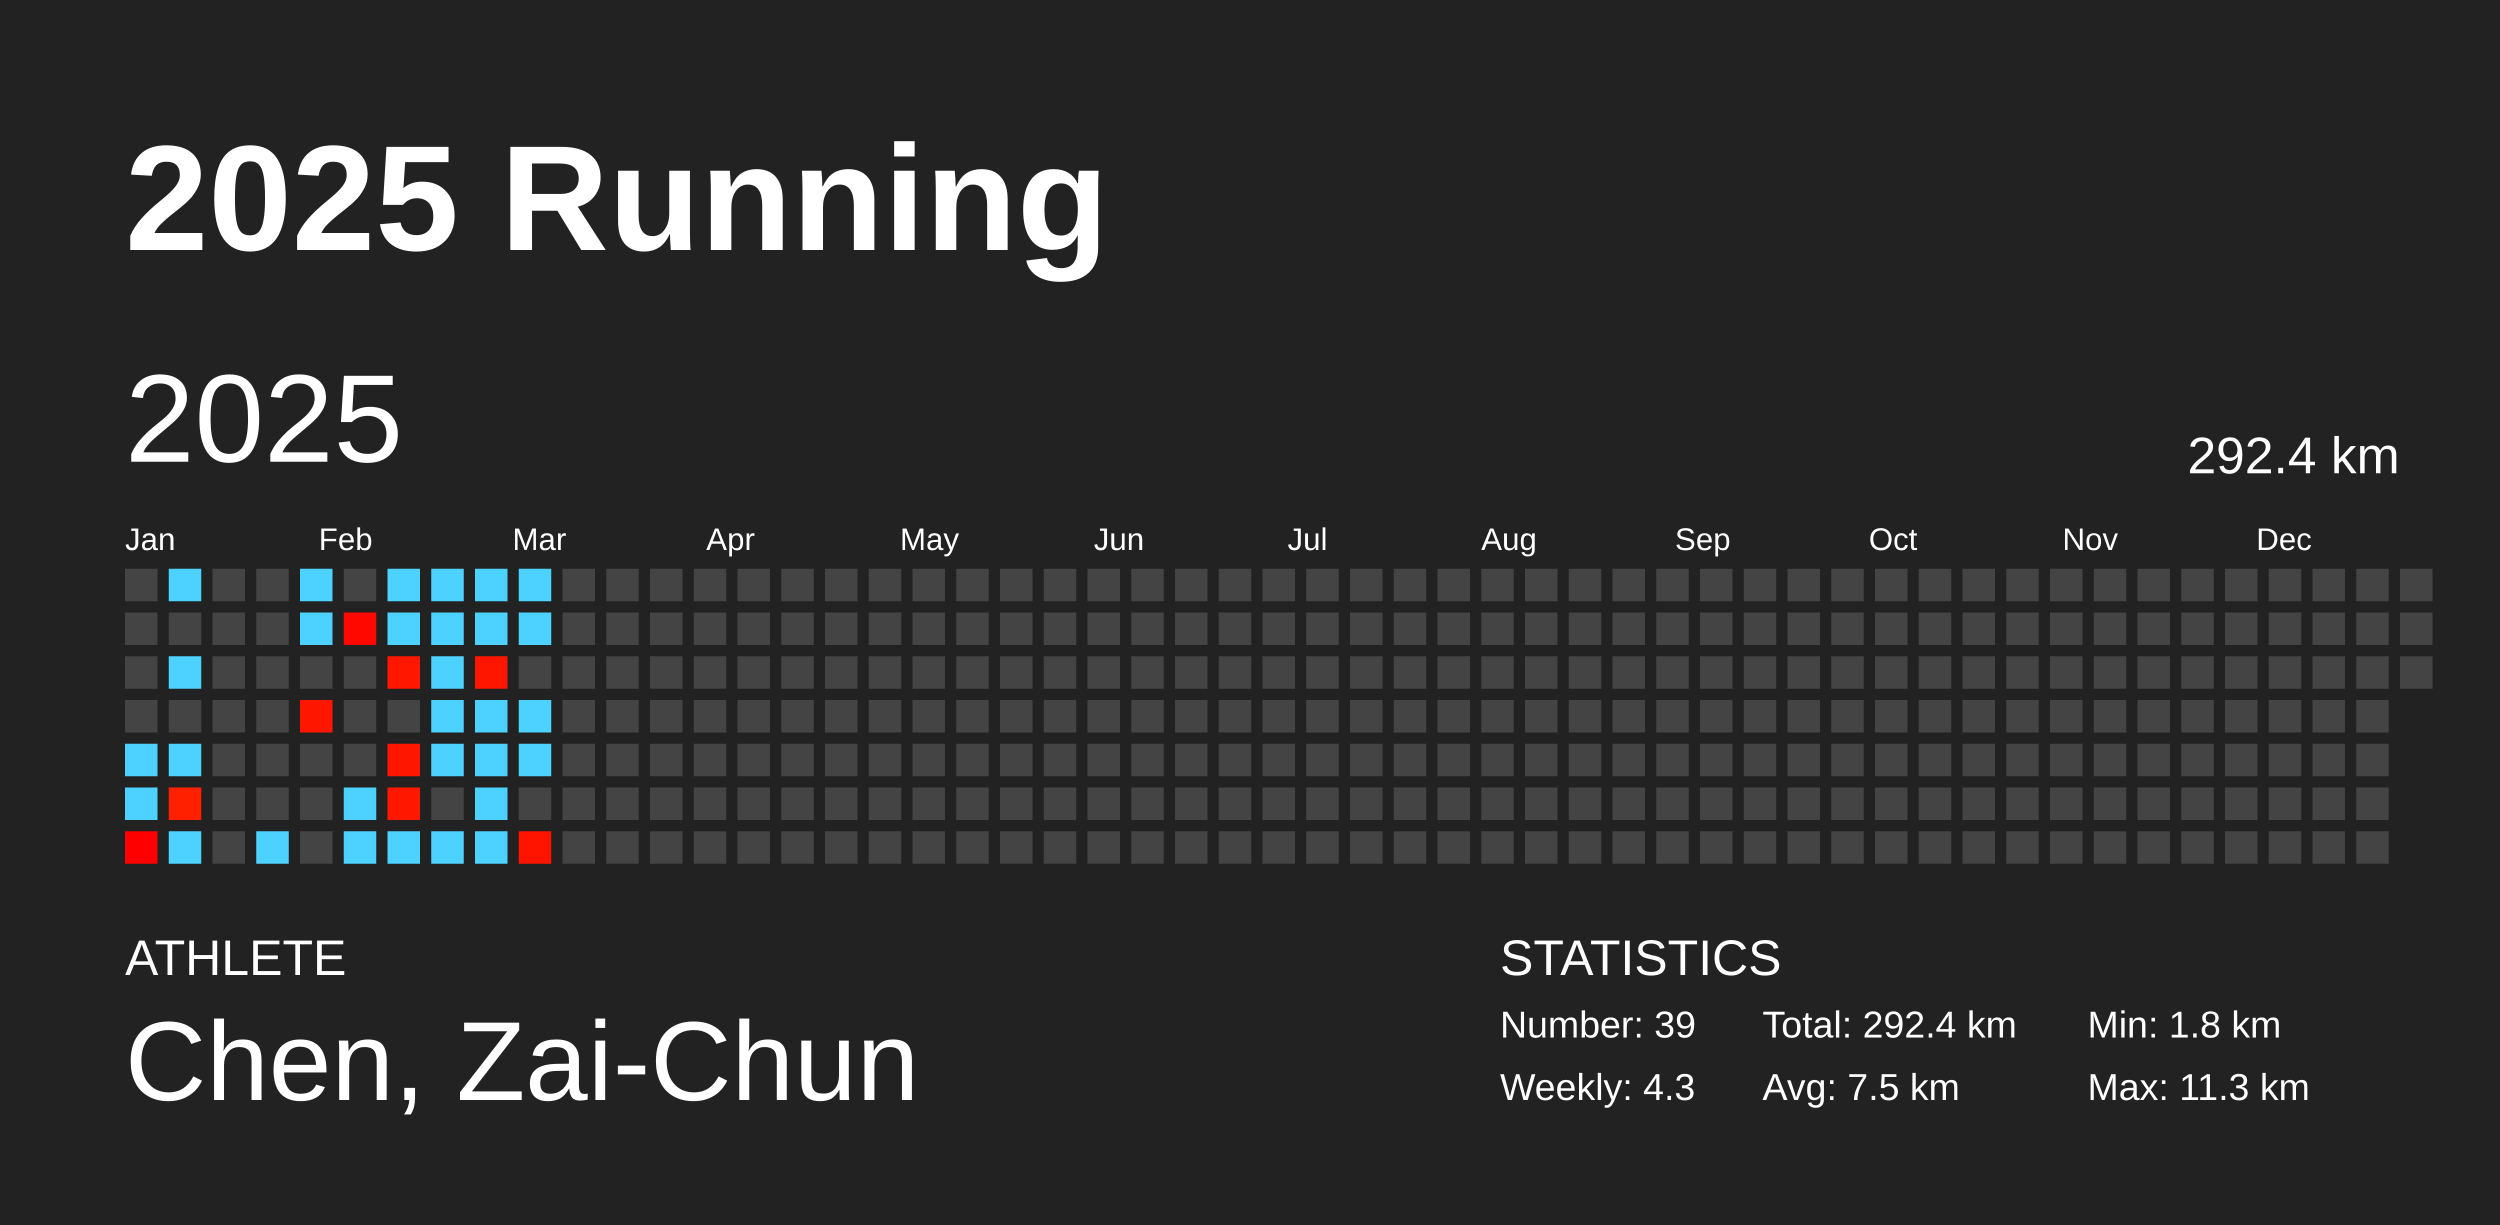
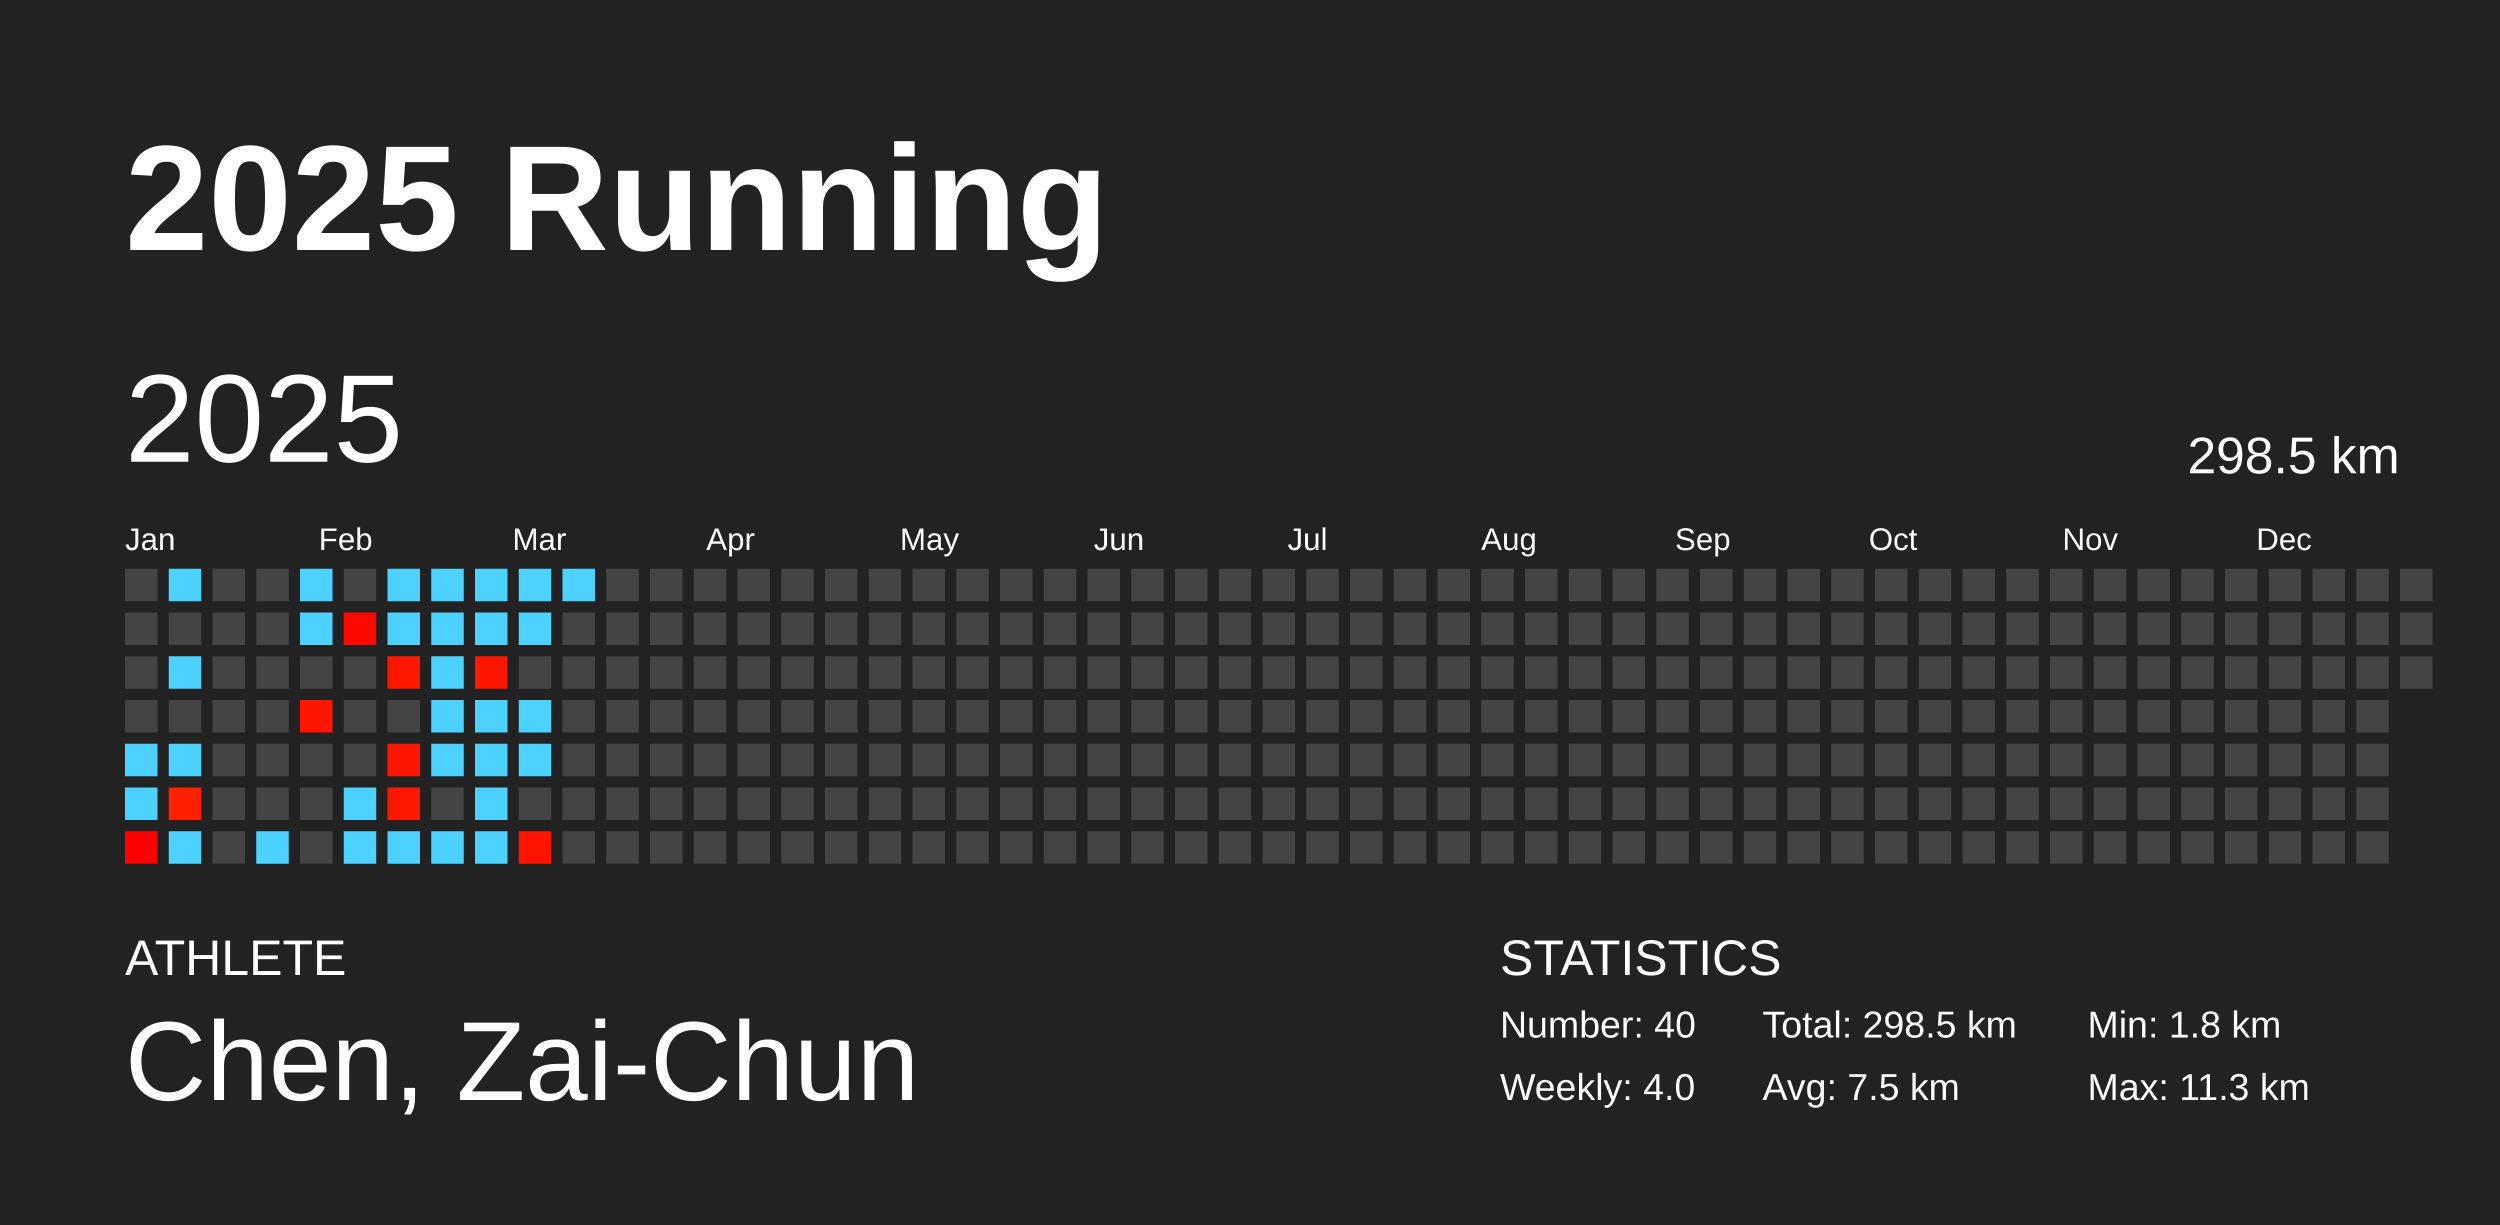
<svg xmlns="http://www.w3.org/2000/svg" baseProfile="full" height="98mm" version="1.1" viewBox="0,0,200,98" width="200mm">
  <defs />
  <rect fill="#222222" height="98" width="200" x="0" y="0" />
  <text fill="#FFFFFF" style="font-size:12px; font-family:Arial; font-weight:bold;" x="10" y="20">2025 Running</text>
  <text fill="#FFFFFF" style="font-size:4px; font-family:Arial" x="10" y="78">ATHLETE</text>
  <text fill="#FFFFFF" style="font-size:9px; font-family:Arial" x="10" y="88">Chen, Zai-Chun</text>
  <text fill="#FFFFFF" style="font-size:4px; font-family:Arial" x="120" y="78">STATISTICS</text>
-   <text fill="#FFFFFF" style="font-size:3px; font-family:Arial" x="120" y="83">Number: 39</text>
-   <text fill="#FFFFFF" style="font-size:3px; font-family:Arial" x="120" y="88">Weekly: 4.3</text>
-   <text fill="#FFFFFF" style="font-size:3px; font-family:Arial" x="141" y="83">Total: 292.4 km</text>
+   <text fill="#FFFFFF" style="font-size:3px; font-family:Arial" x="120" y="83">Number: 40</text>
+   <text fill="#FFFFFF" style="font-size:3px; font-family:Arial" x="120" y="88">Weekly: 4.0</text>
+   <text fill="#FFFFFF" style="font-size:3px; font-family:Arial" x="141" y="83">Total: 298.5 km</text>
  <text fill="#FFFFFF" style="font-size:3px; font-family:Arial" x="141" y="88">Avg: 7.5 km</text>
  <text fill="#FFFFFF" style="font-size:3px; font-family:Arial" x="167" y="83">Min: 1.8 km</text>
  <text fill="#FFFFFF" style="font-size:3px; font-family:Arial" x="167" y="88">Max: 11.3 km</text>
  <text dominant-baseline="hanging" fill="#FFFFFF" style="font-size:10.0px; font-family:Arial;" x="10" y="30">2025</text>
-   <text dominant-baseline="hanging" fill="#FFFFFF" style="font-size:4.125px; font-family:Arial;" x="175" y="35">292.4 km</text>
+   <text dominant-baseline="hanging" fill="#FFFFFF" style="font-size:4.125px; font-family:Arial;" x="175" y="35">298.5 km</text>
  <text fill="#FFFFFF" style="font-size:2.5px; font-family:Arial" x="10.0" y="44">Jan</text>
  <text fill="#FFFFFF" style="font-size:2.5px; font-family:Arial" x="25.5" y="44">Feb</text>
  <text fill="#FFFFFF" style="font-size:2.5px; font-family:Arial" x="41.0" y="44">Mar</text>
  <text fill="#FFFFFF" style="font-size:2.5px; font-family:Arial" x="56.5" y="44">Apr</text>
  <text fill="#FFFFFF" style="font-size:2.5px; font-family:Arial" x="72.0" y="44">May</text>
  <text fill="#FFFFFF" style="font-size:2.5px; font-family:Arial" x="87.5" y="44">Jun</text>
  <text fill="#FFFFFF" style="font-size:2.5px; font-family:Arial" x="103.0" y="44">Jul</text>
  <text fill="#FFFFFF" style="font-size:2.5px; font-family:Arial" x="118.5" y="44">Aug</text>
  <text fill="#FFFFFF" style="font-size:2.5px; font-family:Arial" x="134.0" y="44">Sep</text>
  <text fill="#FFFFFF" style="font-size:2.5px; font-family:Arial" x="149.5" y="44">Oct</text>
  <text fill="#FFFFFF" style="font-size:2.5px; font-family:Arial" x="165.0" y="44">Nov</text>
  <text fill="#FFFFFF" style="font-size:2.5px; font-family:Arial" x="180.5" y="44">Dec</text>
  <rect fill="#444444" height="2.6" width="2.6" x="10.0" y="45.5" />
  <rect fill="#444444" height="2.6" width="2.6" x="10.0" y="49.0" />
  <rect fill="#444444" height="2.6" width="2.6" x="10.0" y="52.5" />
  <rect fill="#444444" height="2.6" width="2.6" x="10.0" y="56.0" />
  <rect fill="#4dd2ff" height="2.6" width="2.6" x="10.0" y="59.5" />
  <rect fill="#4dd2ff" height="2.6" width="2.6" x="10.0" y="63.0" />
  <rect fill="#ff0000" height="2.6" width="2.6" x="10.0" y="66.5" />
  <rect fill="#4dd2ff" height="2.6" width="2.6" x="13.5" y="45.5" />
  <rect fill="#444444" height="2.6" width="2.6" x="13.5" y="49.0" />
  <rect fill="#4dd2ff" height="2.6" width="2.6" x="13.5" y="52.5" />
  <rect fill="#444444" height="2.6" width="2.6" x="13.5" y="56.0" />
  <rect fill="#4dd2ff" height="2.6" width="2.6" x="13.5" y="59.5" />
  <rect fill="#ff2000" height="2.6" width="2.6" x="13.5" y="63.0" />
  <rect fill="#4dd2ff" height="2.6" width="2.6" x="13.5" y="66.5" />
  <rect fill="#444444" height="2.6" width="2.6" x="17.0" y="45.5" />
  <rect fill="#444444" height="2.6" width="2.6" x="17.0" y="49.0" />
  <rect fill="#444444" height="2.6" width="2.6" x="17.0" y="52.5" />
  <rect fill="#444444" height="2.6" width="2.6" x="17.0" y="56.0" />
  <rect fill="#444444" height="2.6" width="2.6" x="17.0" y="59.5" />
  <rect fill="#444444" height="2.6" width="2.6" x="17.0" y="63.0" />
  <rect fill="#444444" height="2.6" width="2.6" x="17.0" y="66.5" />
  <rect fill="#444444" height="2.6" width="2.6" x="20.5" y="45.5" />
  <rect fill="#444444" height="2.6" width="2.6" x="20.5" y="49.0" />
  <rect fill="#444444" height="2.6" width="2.6" x="20.5" y="52.5" />
  <rect fill="#444444" height="2.6" width="2.6" x="20.5" y="56.0" />
  <rect fill="#444444" height="2.6" width="2.6" x="20.5" y="59.5" />
  <rect fill="#444444" height="2.6" width="2.6" x="20.5" y="63.0" />
  <rect fill="#4dd2ff" height="2.6" width="2.6" x="20.5" y="66.5" />
  <rect fill="#4dd2ff" height="2.6" width="2.6" x="24.0" y="45.5" />
  <rect fill="#4dd2ff" height="2.6" width="2.6" x="24.0" y="49.0" />
  <rect fill="#444444" height="2.6" width="2.6" x="24.0" y="52.5" />
  <rect fill="#ff1600" height="2.6" width="2.6" x="24.0" y="56.0" />
  <rect fill="#444444" height="2.6" width="2.6" x="24.0" y="59.5" />
  <rect fill="#444444" height="2.6" width="2.6" x="24.0" y="63.0" />
  <rect fill="#444444" height="2.6" width="2.6" x="24.0" y="66.5" />
  <rect fill="#444444" height="2.6" width="2.6" x="27.5" y="45.5" />
  <rect fill="#ff0800" height="2.6" width="2.6" x="27.5" y="49.0" />
  <rect fill="#444444" height="2.6" width="2.6" x="27.5" y="52.5" />
  <rect fill="#444444" height="2.6" width="2.6" x="27.5" y="56.0" />
  <rect fill="#444444" height="2.6" width="2.6" x="27.5" y="59.5" />
  <rect fill="#4dd2ff" height="2.6" width="2.6" x="27.5" y="63.0" />
  <rect fill="#4dd2ff" height="2.6" width="2.6" x="27.5" y="66.5" />
  <rect fill="#4dd2ff" height="2.6" width="2.6" x="31.0" y="45.5" />
  <rect fill="#4dd2ff" height="2.6" width="2.6" x="31.0" y="49.0" />
  <rect fill="#ff1700" height="2.6" width="2.6" x="31.0" y="52.5" />
  <rect fill="#444444" height="2.6" width="2.6" x="31.0" y="56.0" />
  <rect fill="#ff1600" height="2.6" width="2.6" x="31.0" y="59.5" />
  <rect fill="#ff1700" height="2.6" width="2.6" x="31.0" y="63.0" />
  <rect fill="#4dd2ff" height="2.6" width="2.6" x="31.0" y="66.5" />
  <rect fill="#4dd2ff" height="2.6" width="2.6" x="34.5" y="45.5" />
  <rect fill="#4dd2ff" height="2.6" width="2.6" x="34.5" y="49.0" />
  <rect fill="#4dd2ff" height="2.6" width="2.6" x="34.5" y="52.5" />
  <rect fill="#4dd2ff" height="2.6" width="2.6" x="34.5" y="56.0" />
  <rect fill="#4dd2ff" height="2.6" width="2.6" x="34.5" y="59.5" />
  <rect fill="#444444" height="2.6" width="2.6" x="34.5" y="63.0" />
  <rect fill="#4dd2ff" height="2.6" width="2.6" x="34.5" y="66.5" />
  <rect fill="#4dd2ff" height="2.6" width="2.6" x="38.0" y="45.5" />
  <rect fill="#4dd2ff" height="2.6" width="2.6" x="38.0" y="49.0" />
  <rect fill="#ff1600" height="2.6" width="2.6" x="38.0" y="52.5" />
  <rect fill="#4dd2ff" height="2.6" width="2.6" x="38.0" y="56.0" />
  <rect fill="#4dd2ff" height="2.6" width="2.6" x="38.0" y="59.5" />
  <rect fill="#4dd2ff" height="2.6" width="2.6" x="38.0" y="63.0" />
  <rect fill="#4dd2ff" height="2.6" width="2.6" x="38.0" y="66.5" />
  <rect fill="#4dd2ff" height="2.6" width="2.6" x="41.5" y="45.5" />
  <rect fill="#4dd2ff" height="2.6" width="2.6" x="41.5" y="49.0" />
  <rect fill="#444444" height="2.6" width="2.6" x="41.5" y="52.5" />
  <rect fill="#4dd2ff" height="2.6" width="2.6" x="41.5" y="56.0" />
  <rect fill="#4dd2ff" height="2.6" width="2.6" x="41.5" y="59.5" />
  <rect fill="#444444" height="2.6" width="2.6" x="41.5" y="63.0" />
  <rect fill="#ff1400" height="2.6" width="2.6" x="41.5" y="66.5" />
-   <rect fill="#444444" height="2.6" width="2.6" x="45.0" y="45.5" />
+   <rect fill="#4dd2ff" height="2.6" width="2.6" x="45.0" y="45.5" />
  <rect fill="#444444" height="2.6" width="2.6" x="45.0" y="49.0" />
  <rect fill="#444444" height="2.6" width="2.6" x="45.0" y="52.5" />
  <rect fill="#444444" height="2.6" width="2.6" x="45.0" y="56.0" />
  <rect fill="#444444" height="2.6" width="2.6" x="45.0" y="59.5" />
  <rect fill="#444444" height="2.6" width="2.6" x="45.0" y="63.0" />
  <rect fill="#444444" height="2.6" width="2.6" x="45.0" y="66.5" />
  <rect fill="#444444" height="2.6" width="2.6" x="48.5" y="45.5" />
  <rect fill="#444444" height="2.6" width="2.6" x="48.5" y="49.0" />
  <rect fill="#444444" height="2.6" width="2.6" x="48.5" y="52.5" />
  <rect fill="#444444" height="2.6" width="2.6" x="48.5" y="56.0" />
  <rect fill="#444444" height="2.6" width="2.6" x="48.5" y="59.5" />
  <rect fill="#444444" height="2.6" width="2.6" x="48.5" y="63.0" />
  <rect fill="#444444" height="2.6" width="2.6" x="48.5" y="66.5" />
  <rect fill="#444444" height="2.6" width="2.6" x="52.0" y="45.5" />
  <rect fill="#444444" height="2.6" width="2.6" x="52.0" y="49.0" />
  <rect fill="#444444" height="2.6" width="2.6" x="52.0" y="52.5" />
  <rect fill="#444444" height="2.6" width="2.6" x="52.0" y="56.0" />
  <rect fill="#444444" height="2.6" width="2.6" x="52.0" y="59.5" />
  <rect fill="#444444" height="2.6" width="2.6" x="52.0" y="63.0" />
  <rect fill="#444444" height="2.6" width="2.6" x="52.0" y="66.5" />
  <rect fill="#444444" height="2.6" width="2.6" x="55.5" y="45.5" />
  <rect fill="#444444" height="2.6" width="2.6" x="55.5" y="49.0" />
  <rect fill="#444444" height="2.6" width="2.6" x="55.5" y="52.5" />
  <rect fill="#444444" height="2.6" width="2.6" x="55.5" y="56.0" />
  <rect fill="#444444" height="2.6" width="2.6" x="55.5" y="59.5" />
  <rect fill="#444444" height="2.6" width="2.6" x="55.5" y="63.0" />
  <rect fill="#444444" height="2.6" width="2.6" x="55.5" y="66.5" />
  <rect fill="#444444" height="2.6" width="2.6" x="59.0" y="45.5" />
  <rect fill="#444444" height="2.6" width="2.6" x="59.0" y="49.0" />
  <rect fill="#444444" height="2.6" width="2.6" x="59.0" y="52.5" />
  <rect fill="#444444" height="2.6" width="2.6" x="59.0" y="56.0" />
  <rect fill="#444444" height="2.6" width="2.6" x="59.0" y="59.5" />
  <rect fill="#444444" height="2.6" width="2.6" x="59.0" y="63.0" />
  <rect fill="#444444" height="2.6" width="2.6" x="59.0" y="66.5" />
  <rect fill="#444444" height="2.6" width="2.6" x="62.5" y="45.5" />
  <rect fill="#444444" height="2.6" width="2.6" x="62.5" y="49.0" />
  <rect fill="#444444" height="2.6" width="2.6" x="62.5" y="52.5" />
  <rect fill="#444444" height="2.6" width="2.6" x="62.5" y="56.0" />
  <rect fill="#444444" height="2.6" width="2.6" x="62.5" y="59.5" />
  <rect fill="#444444" height="2.6" width="2.6" x="62.5" y="63.0" />
  <rect fill="#444444" height="2.6" width="2.6" x="62.5" y="66.5" />
  <rect fill="#444444" height="2.6" width="2.6" x="66.0" y="45.5" />
  <rect fill="#444444" height="2.6" width="2.6" x="66.0" y="49.0" />
  <rect fill="#444444" height="2.6" width="2.6" x="66.0" y="52.5" />
  <rect fill="#444444" height="2.6" width="2.6" x="66.0" y="56.0" />
  <rect fill="#444444" height="2.6" width="2.6" x="66.0" y="59.5" />
  <rect fill="#444444" height="2.6" width="2.6" x="66.0" y="63.0" />
  <rect fill="#444444" height="2.6" width="2.6" x="66.0" y="66.5" />
  <rect fill="#444444" height="2.6" width="2.6" x="69.5" y="45.5" />
  <rect fill="#444444" height="2.6" width="2.6" x="69.5" y="49.0" />
  <rect fill="#444444" height="2.6" width="2.6" x="69.5" y="52.5" />
  <rect fill="#444444" height="2.6" width="2.6" x="69.5" y="56.0" />
  <rect fill="#444444" height="2.6" width="2.6" x="69.5" y="59.5" />
  <rect fill="#444444" height="2.6" width="2.6" x="69.5" y="63.0" />
  <rect fill="#444444" height="2.6" width="2.6" x="69.5" y="66.5" />
  <rect fill="#444444" height="2.6" width="2.6" x="73.0" y="45.5" />
  <rect fill="#444444" height="2.6" width="2.6" x="73.0" y="49.0" />
  <rect fill="#444444" height="2.6" width="2.6" x="73.0" y="52.5" />
  <rect fill="#444444" height="2.6" width="2.6" x="73.0" y="56.0" />
  <rect fill="#444444" height="2.6" width="2.6" x="73.0" y="59.5" />
  <rect fill="#444444" height="2.6" width="2.6" x="73.0" y="63.0" />
  <rect fill="#444444" height="2.6" width="2.6" x="73.0" y="66.5" />
  <rect fill="#444444" height="2.6" width="2.6" x="76.5" y="45.5" />
  <rect fill="#444444" height="2.6" width="2.6" x="76.5" y="49.0" />
  <rect fill="#444444" height="2.6" width="2.6" x="76.5" y="52.5" />
  <rect fill="#444444" height="2.6" width="2.6" x="76.5" y="56.0" />
  <rect fill="#444444" height="2.6" width="2.6" x="76.5" y="59.5" />
  <rect fill="#444444" height="2.6" width="2.6" x="76.5" y="63.0" />
  <rect fill="#444444" height="2.6" width="2.6" x="76.5" y="66.5" />
  <rect fill="#444444" height="2.6" width="2.6" x="80.0" y="45.5" />
  <rect fill="#444444" height="2.6" width="2.6" x="80.0" y="49.0" />
  <rect fill="#444444" height="2.6" width="2.6" x="80.0" y="52.5" />
  <rect fill="#444444" height="2.6" width="2.6" x="80.0" y="56.0" />
  <rect fill="#444444" height="2.6" width="2.6" x="80.0" y="59.5" />
  <rect fill="#444444" height="2.6" width="2.6" x="80.0" y="63.0" />
  <rect fill="#444444" height="2.6" width="2.6" x="80.0" y="66.5" />
  <rect fill="#444444" height="2.6" width="2.6" x="83.5" y="45.5" />
  <rect fill="#444444" height="2.6" width="2.6" x="83.5" y="49.0" />
  <rect fill="#444444" height="2.6" width="2.6" x="83.5" y="52.5" />
  <rect fill="#444444" height="2.6" width="2.6" x="83.5" y="56.0" />
  <rect fill="#444444" height="2.6" width="2.6" x="83.5" y="59.5" />
  <rect fill="#444444" height="2.6" width="2.6" x="83.5" y="63.0" />
  <rect fill="#444444" height="2.6" width="2.6" x="83.5" y="66.5" />
  <rect fill="#444444" height="2.6" width="2.6" x="87.0" y="45.5" />
  <rect fill="#444444" height="2.6" width="2.6" x="87.0" y="49.0" />
  <rect fill="#444444" height="2.6" width="2.6" x="87.0" y="52.5" />
  <rect fill="#444444" height="2.6" width="2.6" x="87.0" y="56.0" />
  <rect fill="#444444" height="2.6" width="2.6" x="87.0" y="59.5" />
  <rect fill="#444444" height="2.6" width="2.6" x="87.0" y="63.0" />
  <rect fill="#444444" height="2.6" width="2.6" x="87.0" y="66.5" />
  <rect fill="#444444" height="2.6" width="2.6" x="90.5" y="45.5" />
  <rect fill="#444444" height="2.6" width="2.6" x="90.5" y="49.0" />
  <rect fill="#444444" height="2.6" width="2.6" x="90.5" y="52.5" />
  <rect fill="#444444" height="2.6" width="2.6" x="90.5" y="56.0" />
  <rect fill="#444444" height="2.6" width="2.6" x="90.5" y="59.5" />
  <rect fill="#444444" height="2.6" width="2.6" x="90.5" y="63.0" />
  <rect fill="#444444" height="2.6" width="2.6" x="90.5" y="66.5" />
  <rect fill="#444444" height="2.6" width="2.6" x="94.0" y="45.5" />
  <rect fill="#444444" height="2.6" width="2.6" x="94.0" y="49.0" />
  <rect fill="#444444" height="2.6" width="2.6" x="94.0" y="52.5" />
  <rect fill="#444444" height="2.6" width="2.6" x="94.0" y="56.0" />
  <rect fill="#444444" height="2.6" width="2.6" x="94.0" y="59.5" />
  <rect fill="#444444" height="2.6" width="2.6" x="94.0" y="63.0" />
  <rect fill="#444444" height="2.6" width="2.6" x="94.0" y="66.5" />
  <rect fill="#444444" height="2.6" width="2.6" x="97.5" y="45.5" />
  <rect fill="#444444" height="2.6" width="2.6" x="97.5" y="49.0" />
  <rect fill="#444444" height="2.6" width="2.6" x="97.5" y="52.5" />
  <rect fill="#444444" height="2.6" width="2.6" x="97.5" y="56.0" />
  <rect fill="#444444" height="2.6" width="2.6" x="97.5" y="59.5" />
  <rect fill="#444444" height="2.6" width="2.6" x="97.5" y="63.0" />
  <rect fill="#444444" height="2.6" width="2.6" x="97.5" y="66.5" />
  <rect fill="#444444" height="2.6" width="2.6" x="101.0" y="45.5" />
  <rect fill="#444444" height="2.6" width="2.6" x="101.0" y="49.0" />
  <rect fill="#444444" height="2.6" width="2.6" x="101.0" y="52.5" />
  <rect fill="#444444" height="2.6" width="2.6" x="101.0" y="56.0" />
  <rect fill="#444444" height="2.6" width="2.6" x="101.0" y="59.5" />
  <rect fill="#444444" height="2.6" width="2.6" x="101.0" y="63.0" />
  <rect fill="#444444" height="2.6" width="2.6" x="101.0" y="66.5" />
  <rect fill="#444444" height="2.6" width="2.6" x="104.5" y="45.5" />
  <rect fill="#444444" height="2.6" width="2.6" x="104.5" y="49.0" />
  <rect fill="#444444" height="2.6" width="2.6" x="104.5" y="52.5" />
  <rect fill="#444444" height="2.6" width="2.6" x="104.5" y="56.0" />
  <rect fill="#444444" height="2.6" width="2.6" x="104.5" y="59.5" />
  <rect fill="#444444" height="2.6" width="2.6" x="104.5" y="63.0" />
  <rect fill="#444444" height="2.6" width="2.6" x="104.5" y="66.5" />
  <rect fill="#444444" height="2.6" width="2.6" x="108.0" y="45.5" />
  <rect fill="#444444" height="2.6" width="2.6" x="108.0" y="49.0" />
  <rect fill="#444444" height="2.6" width="2.6" x="108.0" y="52.5" />
  <rect fill="#444444" height="2.6" width="2.6" x="108.0" y="56.0" />
  <rect fill="#444444" height="2.6" width="2.6" x="108.0" y="59.5" />
  <rect fill="#444444" height="2.6" width="2.6" x="108.0" y="63.0" />
  <rect fill="#444444" height="2.6" width="2.6" x="108.0" y="66.5" />
  <rect fill="#444444" height="2.6" width="2.6" x="111.5" y="45.5" />
  <rect fill="#444444" height="2.6" width="2.6" x="111.5" y="49.0" />
  <rect fill="#444444" height="2.6" width="2.6" x="111.5" y="52.5" />
  <rect fill="#444444" height="2.6" width="2.6" x="111.5" y="56.0" />
  <rect fill="#444444" height="2.6" width="2.6" x="111.5" y="59.5" />
  <rect fill="#444444" height="2.6" width="2.6" x="111.5" y="63.0" />
  <rect fill="#444444" height="2.6" width="2.6" x="111.5" y="66.5" />
  <rect fill="#444444" height="2.6" width="2.6" x="115.0" y="45.5" />
  <rect fill="#444444" height="2.6" width="2.6" x="115.0" y="49.0" />
  <rect fill="#444444" height="2.6" width="2.6" x="115.0" y="52.5" />
  <rect fill="#444444" height="2.6" width="2.6" x="115.0" y="56.0" />
  <rect fill="#444444" height="2.6" width="2.6" x="115.0" y="59.5" />
  <rect fill="#444444" height="2.6" width="2.6" x="115.0" y="63.0" />
  <rect fill="#444444" height="2.6" width="2.6" x="115.0" y="66.5" />
  <rect fill="#444444" height="2.6" width="2.6" x="118.5" y="45.5" />
  <rect fill="#444444" height="2.6" width="2.6" x="118.5" y="49.0" />
  <rect fill="#444444" height="2.6" width="2.6" x="118.5" y="52.5" />
  <rect fill="#444444" height="2.6" width="2.6" x="118.5" y="56.0" />
  <rect fill="#444444" height="2.6" width="2.6" x="118.5" y="59.5" />
  <rect fill="#444444" height="2.6" width="2.6" x="118.5" y="63.0" />
  <rect fill="#444444" height="2.6" width="2.6" x="118.5" y="66.5" />
  <rect fill="#444444" height="2.6" width="2.6" x="122.0" y="45.5" />
  <rect fill="#444444" height="2.6" width="2.6" x="122.0" y="49.0" />
  <rect fill="#444444" height="2.6" width="2.6" x="122.0" y="52.5" />
  <rect fill="#444444" height="2.6" width="2.6" x="122.0" y="56.0" />
  <rect fill="#444444" height="2.6" width="2.6" x="122.0" y="59.5" />
  <rect fill="#444444" height="2.6" width="2.6" x="122.0" y="63.0" />
  <rect fill="#444444" height="2.6" width="2.6" x="122.0" y="66.5" />
  <rect fill="#444444" height="2.6" width="2.6" x="125.5" y="45.5" />
  <rect fill="#444444" height="2.6" width="2.6" x="125.5" y="49.0" />
  <rect fill="#444444" height="2.6" width="2.6" x="125.5" y="52.5" />
  <rect fill="#444444" height="2.6" width="2.6" x="125.5" y="56.0" />
  <rect fill="#444444" height="2.6" width="2.6" x="125.5" y="59.5" />
  <rect fill="#444444" height="2.6" width="2.6" x="125.5" y="63.0" />
  <rect fill="#444444" height="2.6" width="2.6" x="125.5" y="66.5" />
  <rect fill="#444444" height="2.6" width="2.6" x="129.0" y="45.5" />
  <rect fill="#444444" height="2.6" width="2.6" x="129.0" y="49.0" />
  <rect fill="#444444" height="2.6" width="2.6" x="129.0" y="52.5" />
  <rect fill="#444444" height="2.6" width="2.6" x="129.0" y="56.0" />
  <rect fill="#444444" height="2.6" width="2.6" x="129.0" y="59.5" />
  <rect fill="#444444" height="2.6" width="2.6" x="129.0" y="63.0" />
  <rect fill="#444444" height="2.6" width="2.6" x="129.0" y="66.5" />
  <rect fill="#444444" height="2.6" width="2.6" x="132.5" y="45.5" />
  <rect fill="#444444" height="2.6" width="2.6" x="132.5" y="49.0" />
  <rect fill="#444444" height="2.6" width="2.6" x="132.5" y="52.5" />
  <rect fill="#444444" height="2.6" width="2.6" x="132.5" y="56.0" />
  <rect fill="#444444" height="2.6" width="2.6" x="132.5" y="59.5" />
  <rect fill="#444444" height="2.6" width="2.6" x="132.5" y="63.0" />
  <rect fill="#444444" height="2.6" width="2.6" x="132.5" y="66.5" />
  <rect fill="#444444" height="2.6" width="2.6" x="136.0" y="45.5" />
  <rect fill="#444444" height="2.6" width="2.6" x="136.0" y="49.0" />
  <rect fill="#444444" height="2.6" width="2.6" x="136.0" y="52.5" />
  <rect fill="#444444" height="2.6" width="2.6" x="136.0" y="56.0" />
  <rect fill="#444444" height="2.6" width="2.6" x="136.0" y="59.5" />
  <rect fill="#444444" height="2.6" width="2.6" x="136.0" y="63.0" />
  <rect fill="#444444" height="2.6" width="2.6" x="136.0" y="66.5" />
  <rect fill="#444444" height="2.6" width="2.6" x="139.5" y="45.5" />
  <rect fill="#444444" height="2.6" width="2.6" x="139.5" y="49.0" />
  <rect fill="#444444" height="2.6" width="2.6" x="139.5" y="52.5" />
  <rect fill="#444444" height="2.6" width="2.6" x="139.5" y="56.0" />
  <rect fill="#444444" height="2.6" width="2.6" x="139.5" y="59.5" />
  <rect fill="#444444" height="2.6" width="2.6" x="139.5" y="63.0" />
  <rect fill="#444444" height="2.6" width="2.6" x="139.5" y="66.5" />
  <rect fill="#444444" height="2.6" width="2.6" x="143.0" y="45.5" />
  <rect fill="#444444" height="2.6" width="2.6" x="143.0" y="49.0" />
  <rect fill="#444444" height="2.6" width="2.6" x="143.0" y="52.5" />
  <rect fill="#444444" height="2.6" width="2.6" x="143.0" y="56.0" />
  <rect fill="#444444" height="2.6" width="2.6" x="143.0" y="59.5" />
  <rect fill="#444444" height="2.6" width="2.6" x="143.0" y="63.0" />
  <rect fill="#444444" height="2.6" width="2.6" x="143.0" y="66.5" />
  <rect fill="#444444" height="2.6" width="2.6" x="146.5" y="45.5" />
  <rect fill="#444444" height="2.6" width="2.6" x="146.5" y="49.0" />
  <rect fill="#444444" height="2.6" width="2.6" x="146.5" y="52.5" />
  <rect fill="#444444" height="2.6" width="2.6" x="146.5" y="56.0" />
  <rect fill="#444444" height="2.6" width="2.6" x="146.5" y="59.5" />
  <rect fill="#444444" height="2.6" width="2.6" x="146.5" y="63.0" />
  <rect fill="#444444" height="2.6" width="2.6" x="146.5" y="66.5" />
  <rect fill="#444444" height="2.6" width="2.6" x="150.0" y="45.5" />
  <rect fill="#444444" height="2.6" width="2.6" x="150.0" y="49.0" />
  <rect fill="#444444" height="2.6" width="2.6" x="150.0" y="52.5" />
  <rect fill="#444444" height="2.6" width="2.6" x="150.0" y="56.0" />
  <rect fill="#444444" height="2.6" width="2.6" x="150.0" y="59.5" />
  <rect fill="#444444" height="2.6" width="2.6" x="150.0" y="63.0" />
  <rect fill="#444444" height="2.6" width="2.6" x="150.0" y="66.5" />
  <rect fill="#444444" height="2.6" width="2.6" x="153.5" y="45.5" />
  <rect fill="#444444" height="2.6" width="2.6" x="153.5" y="49.0" />
  <rect fill="#444444" height="2.6" width="2.6" x="153.5" y="52.5" />
  <rect fill="#444444" height="2.6" width="2.6" x="153.5" y="56.0" />
  <rect fill="#444444" height="2.6" width="2.6" x="153.5" y="59.5" />
  <rect fill="#444444" height="2.6" width="2.6" x="153.5" y="63.0" />
  <rect fill="#444444" height="2.6" width="2.6" x="153.5" y="66.5" />
  <rect fill="#444444" height="2.6" width="2.6" x="157.0" y="45.5" />
  <rect fill="#444444" height="2.6" width="2.6" x="157.0" y="49.0" />
  <rect fill="#444444" height="2.6" width="2.6" x="157.0" y="52.5" />
  <rect fill="#444444" height="2.6" width="2.6" x="157.0" y="56.0" />
  <rect fill="#444444" height="2.6" width="2.6" x="157.0" y="59.5" />
  <rect fill="#444444" height="2.6" width="2.6" x="157.0" y="63.0" />
  <rect fill="#444444" height="2.6" width="2.6" x="157.0" y="66.5" />
  <rect fill="#444444" height="2.6" width="2.6" x="160.5" y="45.5" />
  <rect fill="#444444" height="2.6" width="2.6" x="160.5" y="49.0" />
  <rect fill="#444444" height="2.6" width="2.6" x="160.5" y="52.5" />
  <rect fill="#444444" height="2.6" width="2.6" x="160.5" y="56.0" />
  <rect fill="#444444" height="2.6" width="2.6" x="160.5" y="59.5" />
  <rect fill="#444444" height="2.6" width="2.6" x="160.5" y="63.0" />
  <rect fill="#444444" height="2.6" width="2.6" x="160.5" y="66.5" />
  <rect fill="#444444" height="2.6" width="2.6" x="164.0" y="45.5" />
  <rect fill="#444444" height="2.6" width="2.6" x="164.0" y="49.0" />
  <rect fill="#444444" height="2.6" width="2.6" x="164.0" y="52.5" />
  <rect fill="#444444" height="2.6" width="2.6" x="164.0" y="56.0" />
  <rect fill="#444444" height="2.6" width="2.6" x="164.0" y="59.5" />
  <rect fill="#444444" height="2.6" width="2.6" x="164.0" y="63.0" />
  <rect fill="#444444" height="2.6" width="2.6" x="164.0" y="66.5" />
  <rect fill="#444444" height="2.6" width="2.6" x="167.5" y="45.5" />
  <rect fill="#444444" height="2.6" width="2.6" x="167.5" y="49.0" />
  <rect fill="#444444" height="2.6" width="2.6" x="167.5" y="52.5" />
  <rect fill="#444444" height="2.6" width="2.6" x="167.5" y="56.0" />
  <rect fill="#444444" height="2.6" width="2.6" x="167.5" y="59.5" />
  <rect fill="#444444" height="2.6" width="2.6" x="167.5" y="63.0" />
  <rect fill="#444444" height="2.6" width="2.6" x="167.5" y="66.5" />
  <rect fill="#444444" height="2.6" width="2.6" x="171.0" y="45.5" />
  <rect fill="#444444" height="2.6" width="2.6" x="171.0" y="49.0" />
  <rect fill="#444444" height="2.6" width="2.6" x="171.0" y="52.5" />
  <rect fill="#444444" height="2.6" width="2.6" x="171.0" y="56.0" />
  <rect fill="#444444" height="2.6" width="2.6" x="171.0" y="59.5" />
  <rect fill="#444444" height="2.6" width="2.6" x="171.0" y="63.0" />
  <rect fill="#444444" height="2.6" width="2.6" x="171.0" y="66.5" />
  <rect fill="#444444" height="2.6" width="2.6" x="174.5" y="45.5" />
  <rect fill="#444444" height="2.6" width="2.6" x="174.5" y="49.0" />
  <rect fill="#444444" height="2.6" width="2.6" x="174.5" y="52.5" />
  <rect fill="#444444" height="2.6" width="2.6" x="174.5" y="56.0" />
  <rect fill="#444444" height="2.6" width="2.6" x="174.5" y="59.5" />
  <rect fill="#444444" height="2.6" width="2.6" x="174.5" y="63.0" />
  <rect fill="#444444" height="2.6" width="2.6" x="174.5" y="66.5" />
  <rect fill="#444444" height="2.6" width="2.6" x="178.0" y="45.5" />
  <rect fill="#444444" height="2.6" width="2.6" x="178.0" y="49.0" />
  <rect fill="#444444" height="2.6" width="2.6" x="178.0" y="52.5" />
  <rect fill="#444444" height="2.6" width="2.6" x="178.0" y="56.0" />
  <rect fill="#444444" height="2.6" width="2.6" x="178.0" y="59.5" />
  <rect fill="#444444" height="2.6" width="2.6" x="178.0" y="63.0" />
  <rect fill="#444444" height="2.6" width="2.6" x="178.0" y="66.5" />
  <rect fill="#444444" height="2.6" width="2.6" x="181.5" y="45.5" />
  <rect fill="#444444" height="2.6" width="2.6" x="181.5" y="49.0" />
  <rect fill="#444444" height="2.6" width="2.6" x="181.5" y="52.5" />
  <rect fill="#444444" height="2.6" width="2.6" x="181.5" y="56.0" />
  <rect fill="#444444" height="2.6" width="2.6" x="181.5" y="59.5" />
  <rect fill="#444444" height="2.6" width="2.6" x="181.5" y="63.0" />
  <rect fill="#444444" height="2.6" width="2.6" x="181.5" y="66.5" />
  <rect fill="#444444" height="2.6" width="2.6" x="185.0" y="45.5" />
  <rect fill="#444444" height="2.6" width="2.6" x="185.0" y="49.0" />
  <rect fill="#444444" height="2.6" width="2.6" x="185.0" y="52.5" />
  <rect fill="#444444" height="2.6" width="2.6" x="185.0" y="56.0" />
  <rect fill="#444444" height="2.6" width="2.6" x="185.0" y="59.5" />
  <rect fill="#444444" height="2.6" width="2.6" x="185.0" y="63.0" />
  <rect fill="#444444" height="2.6" width="2.6" x="185.0" y="66.5" />
  <rect fill="#444444" height="2.6" width="2.6" x="188.5" y="45.5" />
  <rect fill="#444444" height="2.6" width="2.6" x="188.5" y="49.0" />
  <rect fill="#444444" height="2.6" width="2.6" x="188.5" y="52.5" />
  <rect fill="#444444" height="2.6" width="2.6" x="188.5" y="56.0" />
  <rect fill="#444444" height="2.6" width="2.6" x="188.5" y="59.5" />
  <rect fill="#444444" height="2.6" width="2.6" x="188.5" y="63.0" />
  <rect fill="#444444" height="2.6" width="2.6" x="188.5" y="66.5" />
  <rect fill="#444444" height="2.6" width="2.6" x="192.0" y="45.5" />
  <rect fill="#444444" height="2.6" width="2.6" x="192.0" y="49.0" />
  <rect fill="#444444" height="2.6" width="2.6" x="192.0" y="52.5" />
</svg>
